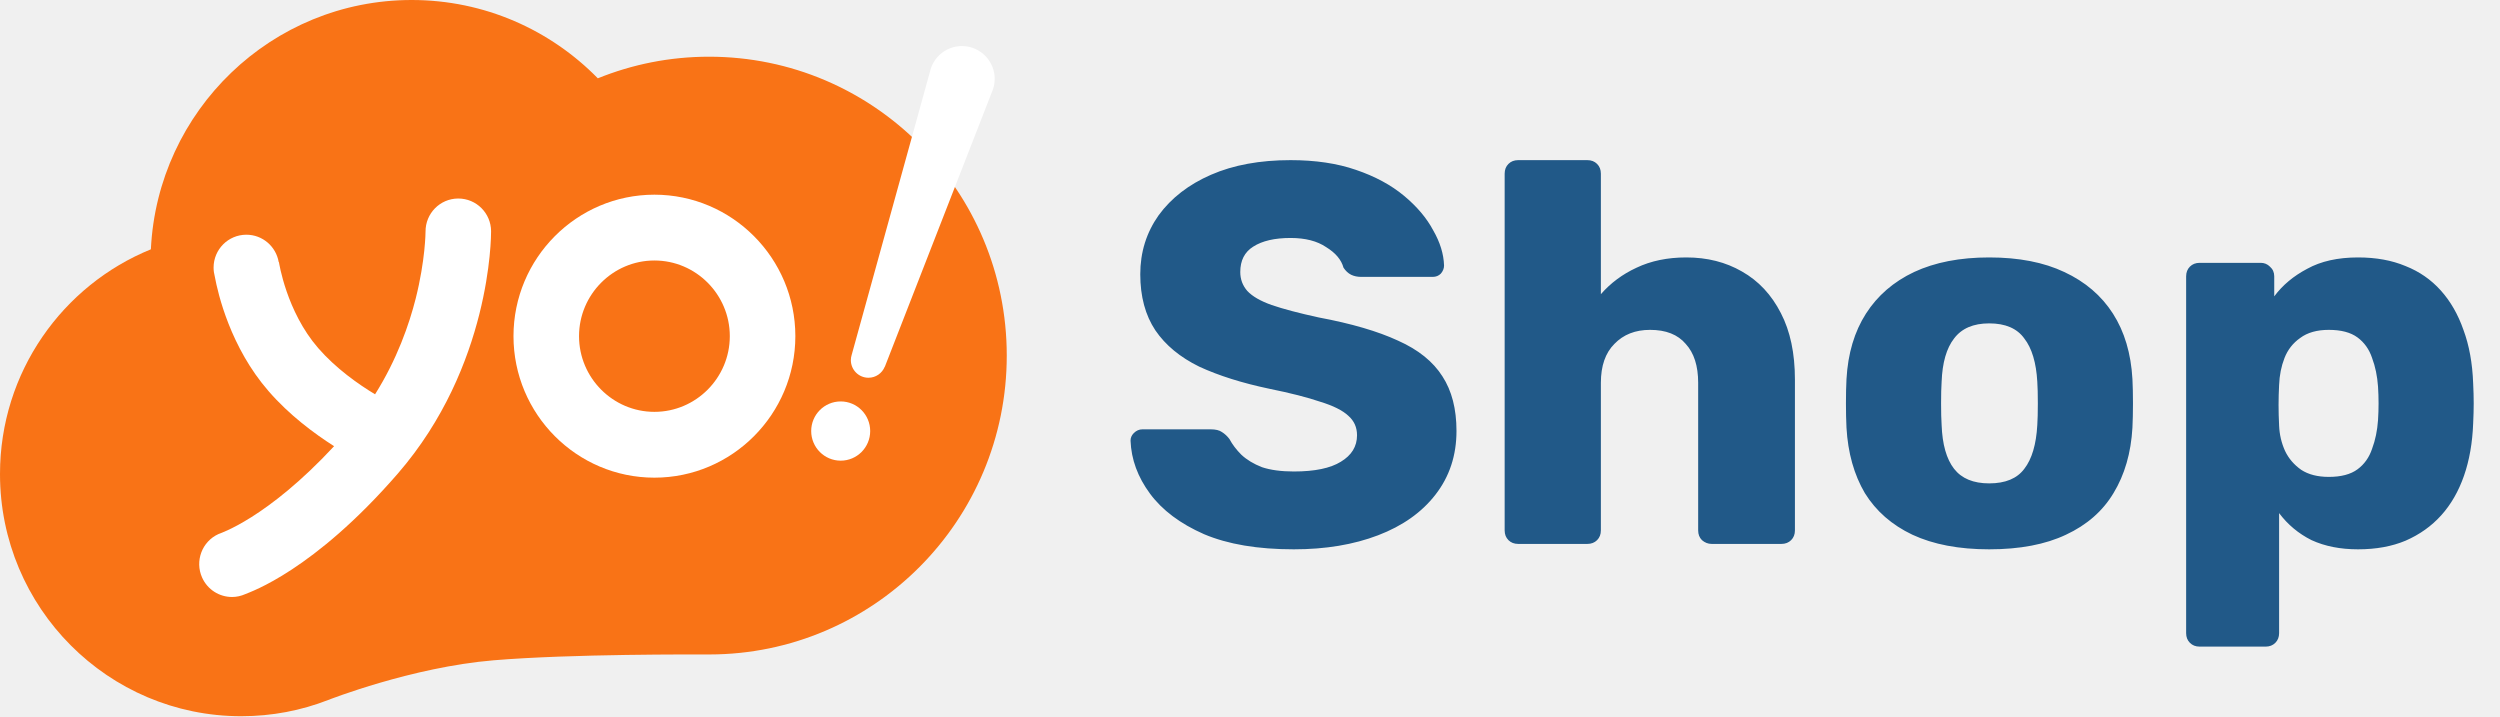
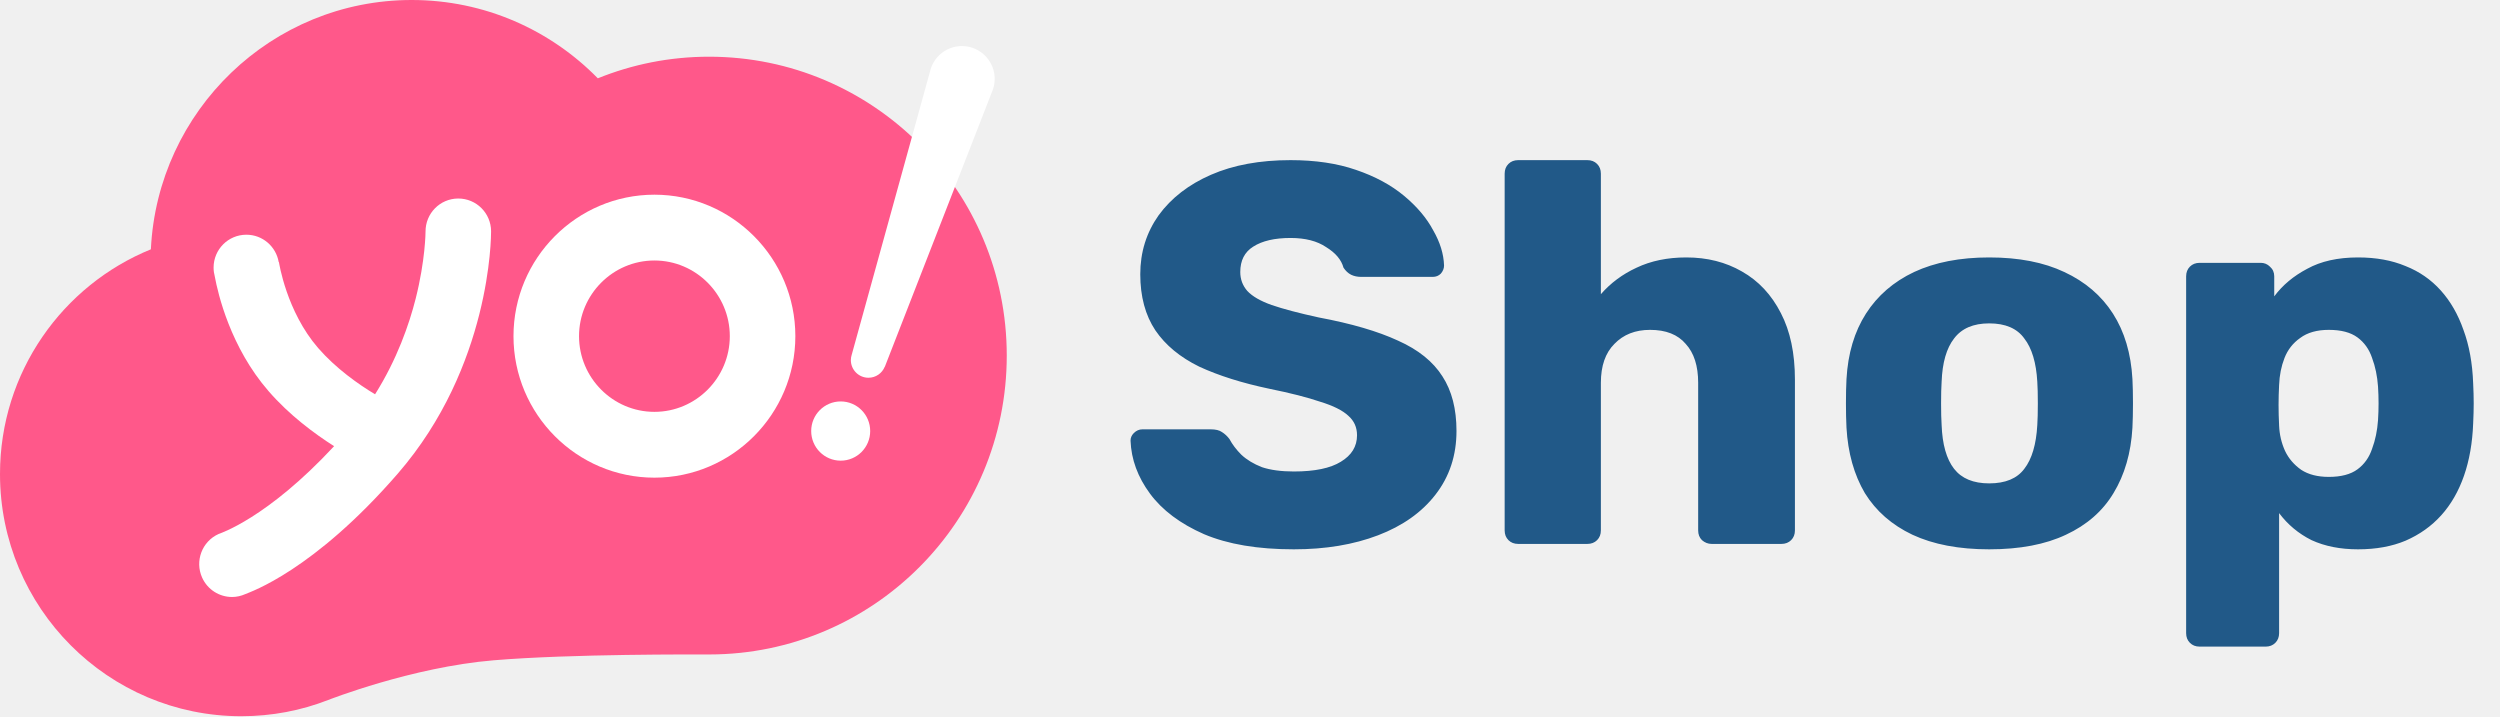
<svg xmlns="http://www.w3.org/2000/svg" width="370" height="106" viewBox="0 0 370 106" fill="none">
-   <path d="M149 52.627C149 28.196 129.273 8.392 104.939 8.392C99.118 8.392 93.572 9.529 88.478 11.59C81.461 4.432 71.711 0 60.926 0C40.229 0 23.316 16.363 22.33 36.897C9.249 42.221 0 55.094 0 70.158C0 89.946 15.991 106 35.702 106C40.245 106 44.579 105.156 48.572 103.598C48.572 103.598 60.958 98.728 73.085 97.721C84.598 96.764 103.031 96.861 104.842 96.861C104.874 96.861 104.89 96.861 104.923 96.861C104.939 96.861 104.939 96.861 104.955 96.861C104.987 96.861 105.003 96.861 105.003 96.861C129.306 96.829 149 77.041 149 52.627Z" fill="#F97316" />
-   <path d="M96.854 70.694C85.358 70.694 75.996 61.295 75.996 49.753C75.996 38.212 85.358 28.813 96.854 28.813C108.35 28.813 117.712 38.212 117.712 49.753C117.712 61.295 108.35 70.694 96.854 70.694ZM96.854 38.553C90.71 38.553 85.697 43.585 85.697 49.753C85.697 55.922 90.71 60.954 96.854 60.954C102.998 60.954 108.011 55.922 108.011 49.753C108.011 43.585 102.998 38.553 96.854 38.553Z" fill="white" />
-   <path d="M124.423 68.178C126.834 68.178 128.788 66.215 128.788 63.795C128.788 61.374 126.834 59.412 124.423 59.412C122.012 59.412 120.057 61.374 120.057 63.795C120.057 66.215 122.012 68.178 124.423 68.178Z" fill="white" />
-   <path d="M72.681 34.219C72.665 31.54 70.498 29.381 67.83 29.381C67.814 29.381 67.814 29.381 67.798 29.381C65.114 29.398 62.963 31.589 62.979 34.284C62.979 34.332 62.963 38.472 61.524 44.186C60.554 48.017 58.759 53.195 55.509 58.357C53.051 56.88 49.704 54.526 47.085 51.507C42.38 46.085 41.296 38.845 41.28 38.78V38.796H41.248C40.86 36.491 38.871 34.738 36.462 34.738C33.778 34.738 31.611 36.913 31.611 39.608C31.611 40.062 31.676 40.501 31.789 40.923C32.258 43.488 34.117 51.425 39.76 57.902C42.816 61.425 46.487 64.152 49.446 66.035C39.469 76.781 32.468 78.972 32.339 79.037C29.897 80.141 28.814 83.031 29.913 85.482C30.722 87.284 32.484 88.355 34.344 88.355C35.007 88.355 35.686 88.209 36.332 87.917C37.028 87.608 46.373 84.508 58.889 70.077C72.649 54.185 72.681 35.03 72.681 34.219Z" fill="white" />
-   <path d="M143.891 7.061C141.352 6.217 138.603 7.597 137.762 10.146L126.056 52.497C125.975 52.757 125.926 53.016 125.926 53.292C125.926 54.737 127.091 55.906 128.53 55.906C129.613 55.906 130.551 55.24 130.939 54.282H130.955L146.963 13.213C147.82 10.681 146.445 7.922 143.891 7.061Z" fill="white" />
+   <path d="M149 52.627C149 28.196 129.273 8.392 104.939 8.392C99.118 8.392 93.572 9.529 88.478 11.59C81.461 4.432 71.711 0 60.926 0C40.229 0 23.316 16.363 22.33 36.897C9.249 42.221 0 55.094 0 70.158C0 89.946 15.991 106 35.702 106C40.245 106 44.579 105.156 48.572 103.598C48.572 103.598 60.958 98.728 73.085 97.721C84.598 96.764 103.031 96.861 104.842 96.861C104.874 96.861 104.89 96.861 104.923 96.861C104.939 96.861 104.939 96.861 104.955 96.861C104.987 96.861 105.003 96.861 105.003 96.861C129.306 96.829 149 77.041 149 52.627Z" fill="#FF588A" />
+   <path d="M96.854 70.694C85.358 70.694 75.996 61.295 75.996 49.754C75.996 38.212 85.358 28.814 96.854 28.814C108.35 28.814 117.712 38.212 117.712 49.754C117.712 61.295 108.35 70.694 96.854 70.694ZM96.854 38.553C90.71 38.553 85.697 43.585 85.697 49.754C85.697 55.922 90.71 60.954 96.854 60.954C102.998 60.954 108.011 55.922 108.011 49.754C108.011 43.585 102.998 38.553 96.854 38.553Z" fill="white" />
+   <path d="M124.423 68.178C126.834 68.178 128.788 66.216 128.788 63.795C128.788 61.374 126.834 59.412 124.423 59.412C122.012 59.412 120.057 61.374 120.057 63.795C120.057 66.216 122.012 68.178 124.423 68.178Z" fill="white" />
+   <path d="M72.681 34.218C72.665 31.54 70.498 29.381 67.83 29.381C67.814 29.381 67.814 29.381 67.798 29.381C65.114 29.397 62.963 31.588 62.979 34.283C62.979 34.332 62.963 38.471 61.524 44.185C60.554 48.016 58.759 53.194 55.509 58.356C53.051 56.879 49.704 54.525 47.085 51.506C42.38 46.084 41.296 38.845 41.28 38.78V38.796H41.248C40.86 36.491 38.871 34.738 36.462 34.738C33.778 34.738 31.611 36.913 31.611 39.608C31.611 40.062 31.676 40.5 31.789 40.922C32.258 43.487 34.117 51.425 39.76 57.902C42.816 61.424 46.487 64.151 49.446 66.034C39.469 76.781 32.468 78.972 32.339 79.037C29.897 80.141 28.814 83.03 29.913 85.481C30.722 87.283 32.484 88.355 34.344 88.355C35.007 88.355 35.686 88.208 36.332 87.916C37.028 87.608 46.373 84.507 58.889 70.076C72.649 54.184 72.681 35.03 72.681 34.218Z" fill="white" />
+   <path d="M143.891 7.062C141.352 6.217 138.603 7.597 137.762 10.146L126.056 52.497C125.975 52.757 125.926 53.017 125.926 53.292C125.926 54.737 127.091 55.906 128.53 55.906C129.613 55.906 130.551 55.24 130.939 54.283H130.955L146.963 13.214C147.82 10.681 146.445 7.922 143.891 7.062Z" fill="white" />
  <path d="M191.48 81.3C186.147 81.3 181.72 80.553 178.2 79.06C174.68 77.513 172.013 75.513 170.2 73.06C168.387 70.607 167.427 67.993 167.32 65.22C167.32 64.793 167.48 64.42 167.8 64.1C168.173 63.727 168.6 63.54 169.08 63.54H179.16C179.907 63.54 180.467 63.673 180.84 63.94C181.267 64.207 181.64 64.553 181.96 64.98C182.387 65.78 182.973 66.553 183.72 67.3C184.52 68.047 185.533 68.66 186.76 69.14C188.04 69.567 189.613 69.78 191.48 69.78C194.573 69.78 196.893 69.3 198.44 68.34C200.04 67.38 200.84 66.073 200.84 64.42C200.84 63.247 200.413 62.287 199.56 61.54C198.707 60.74 197.32 60.047 195.4 59.46C193.533 58.82 191.027 58.18 187.88 57.54C183.827 56.687 180.36 55.593 177.48 54.26C174.653 52.873 172.493 51.087 171 48.9C169.507 46.66 168.76 43.887 168.76 40.58C168.76 37.327 169.667 34.42 171.48 31.86C173.347 29.3 175.933 27.3 179.24 25.86C182.547 24.42 186.467 23.7 191 23.7C194.68 23.7 197.907 24.18 200.68 25.14C203.507 26.1 205.88 27.38 207.8 28.98C209.72 30.58 211.16 32.287 212.12 34.1C213.133 35.86 213.667 37.593 213.72 39.3C213.72 39.727 213.56 40.127 213.24 40.5C212.92 40.82 212.52 40.98 212.04 40.98H201.48C200.893 40.98 200.387 40.873 199.96 40.66C199.533 40.447 199.16 40.1 198.84 39.62C198.52 38.447 197.667 37.433 196.28 36.58C194.947 35.673 193.187 35.22 191 35.22C188.653 35.22 186.813 35.647 185.48 36.5C184.2 37.3 183.56 38.553 183.56 40.26C183.56 41.327 183.907 42.26 184.6 43.06C185.347 43.86 186.547 44.553 188.2 45.14C189.907 45.727 192.227 46.34 195.16 46.98C200.013 47.887 203.933 49.033 206.92 50.42C209.907 51.753 212.093 53.513 213.48 55.7C214.867 57.833 215.56 60.527 215.56 63.78C215.56 67.407 214.52 70.553 212.44 73.22C210.413 75.833 207.587 77.833 203.96 79.22C200.333 80.607 196.173 81.3 191.48 81.3ZM224.689 80.5C224.102 80.5 223.622 80.313 223.249 79.94C222.875 79.567 222.689 79.087 222.689 78.5V25.7C222.689 25.113 222.875 24.633 223.249 24.26C223.622 23.887 224.102 23.7 224.689 23.7H234.929C235.515 23.7 235.995 23.887 236.369 24.26C236.742 24.633 236.929 25.113 236.929 25.7V43.54C238.369 41.887 240.129 40.58 242.209 39.62C244.342 38.607 246.795 38.1 249.569 38.1C252.662 38.1 255.409 38.793 257.809 40.18C260.262 41.567 262.182 43.62 263.569 46.34C264.955 49.007 265.649 52.287 265.649 56.18V78.5C265.649 79.087 265.462 79.567 265.089 79.94C264.715 80.313 264.235 80.5 263.649 80.5H253.329C252.795 80.5 252.315 80.313 251.889 79.94C251.515 79.567 251.329 79.087 251.329 78.5V56.66C251.329 54.153 250.715 52.233 249.489 50.9C248.315 49.513 246.555 48.82 244.209 48.82C242.022 48.82 240.262 49.513 238.929 50.9C237.595 52.233 236.929 54.153 236.929 56.66V78.5C236.929 79.087 236.742 79.567 236.369 79.94C235.995 80.313 235.515 80.5 234.929 80.5H224.689ZM294.4 81.3C289.92 81.3 286.133 80.58 283.04 79.14C280 77.7 277.653 75.647 276 72.98C274.4 70.26 273.493 67.033 273.28 63.3C273.227 62.233 273.2 61.033 273.2 59.7C273.2 58.313 273.227 57.113 273.28 56.1C273.493 52.313 274.453 49.087 276.16 46.42C277.867 43.753 280.24 41.7 283.28 40.26C286.373 38.82 290.08 38.1 294.4 38.1C298.773 38.1 302.48 38.82 305.52 40.26C308.613 41.7 311.013 43.753 312.72 46.42C314.427 49.087 315.387 52.313 315.6 56.1C315.653 57.113 315.68 58.313 315.68 59.7C315.68 61.033 315.653 62.233 315.6 63.3C315.387 67.033 314.453 70.26 312.8 72.98C311.2 75.647 308.853 77.7 305.76 79.14C302.72 80.58 298.933 81.3 294.4 81.3ZM294.4 71.54C296.8 71.54 298.533 70.82 299.6 69.38C300.72 67.94 301.36 65.78 301.52 62.9C301.573 62.1 301.6 61.033 301.6 59.7C301.6 58.367 301.573 57.3 301.52 56.5C301.36 53.673 300.72 51.54 299.6 50.1C298.533 48.607 296.8 47.86 294.4 47.86C292.053 47.86 290.32 48.607 289.2 50.1C288.08 51.54 287.467 53.673 287.36 56.5C287.307 57.3 287.28 58.367 287.28 59.7C287.28 61.033 287.307 62.1 287.36 62.9C287.467 65.78 288.08 67.94 289.2 69.38C290.32 70.82 292.053 71.54 294.4 71.54ZM325.548 95.7C324.961 95.7 324.481 95.513 324.108 95.14C323.735 94.767 323.548 94.287 323.548 93.7V40.9C323.548 40.313 323.735 39.833 324.108 39.46C324.481 39.087 324.961 38.9 325.548 38.9H334.588C335.121 38.9 335.575 39.087 335.948 39.46C336.375 39.833 336.588 40.313 336.588 40.9V43.86C337.815 42.207 339.441 40.847 341.468 39.78C343.495 38.66 346.001 38.1 348.988 38.1C351.655 38.1 354.001 38.527 356.028 39.38C358.055 40.18 359.788 41.38 361.228 42.98C362.668 44.58 363.788 46.527 364.588 48.82C365.441 51.113 365.921 53.753 366.028 56.74C366.081 57.807 366.108 58.793 366.108 59.7C366.108 60.607 366.081 61.593 366.028 62.66C365.921 65.54 365.468 68.127 364.668 70.42C363.868 72.713 362.748 74.66 361.308 76.26C359.868 77.86 358.108 79.113 356.028 80.02C354.001 80.873 351.655 81.3 348.988 81.3C346.375 81.3 344.081 80.847 342.108 79.94C340.188 78.98 338.588 77.647 337.308 75.94V93.7C337.308 94.287 337.121 94.767 336.748 95.14C336.375 95.513 335.895 95.7 335.308 95.7H325.548ZM344.668 70.58C346.481 70.58 347.895 70.207 348.908 69.46C349.921 68.713 350.641 67.7 351.068 66.42C351.548 65.14 351.841 63.727 351.948 62.18C352.055 60.527 352.055 58.873 351.948 57.22C351.841 55.673 351.548 54.26 351.068 52.98C350.641 51.7 349.921 50.687 348.908 49.94C347.895 49.193 346.481 48.82 344.668 48.82C342.908 48.82 341.495 49.22 340.428 50.02C339.361 50.767 338.588 51.753 338.108 52.98C337.628 54.207 337.361 55.54 337.308 56.98C337.255 57.993 337.228 58.98 337.228 59.94C337.228 60.9 337.255 61.913 337.308 62.98C337.361 64.313 337.655 65.567 338.188 66.74C338.721 67.86 339.521 68.793 340.588 69.54C341.655 70.233 343.015 70.58 344.668 70.58Z" fill="#215988" />
</svg>
